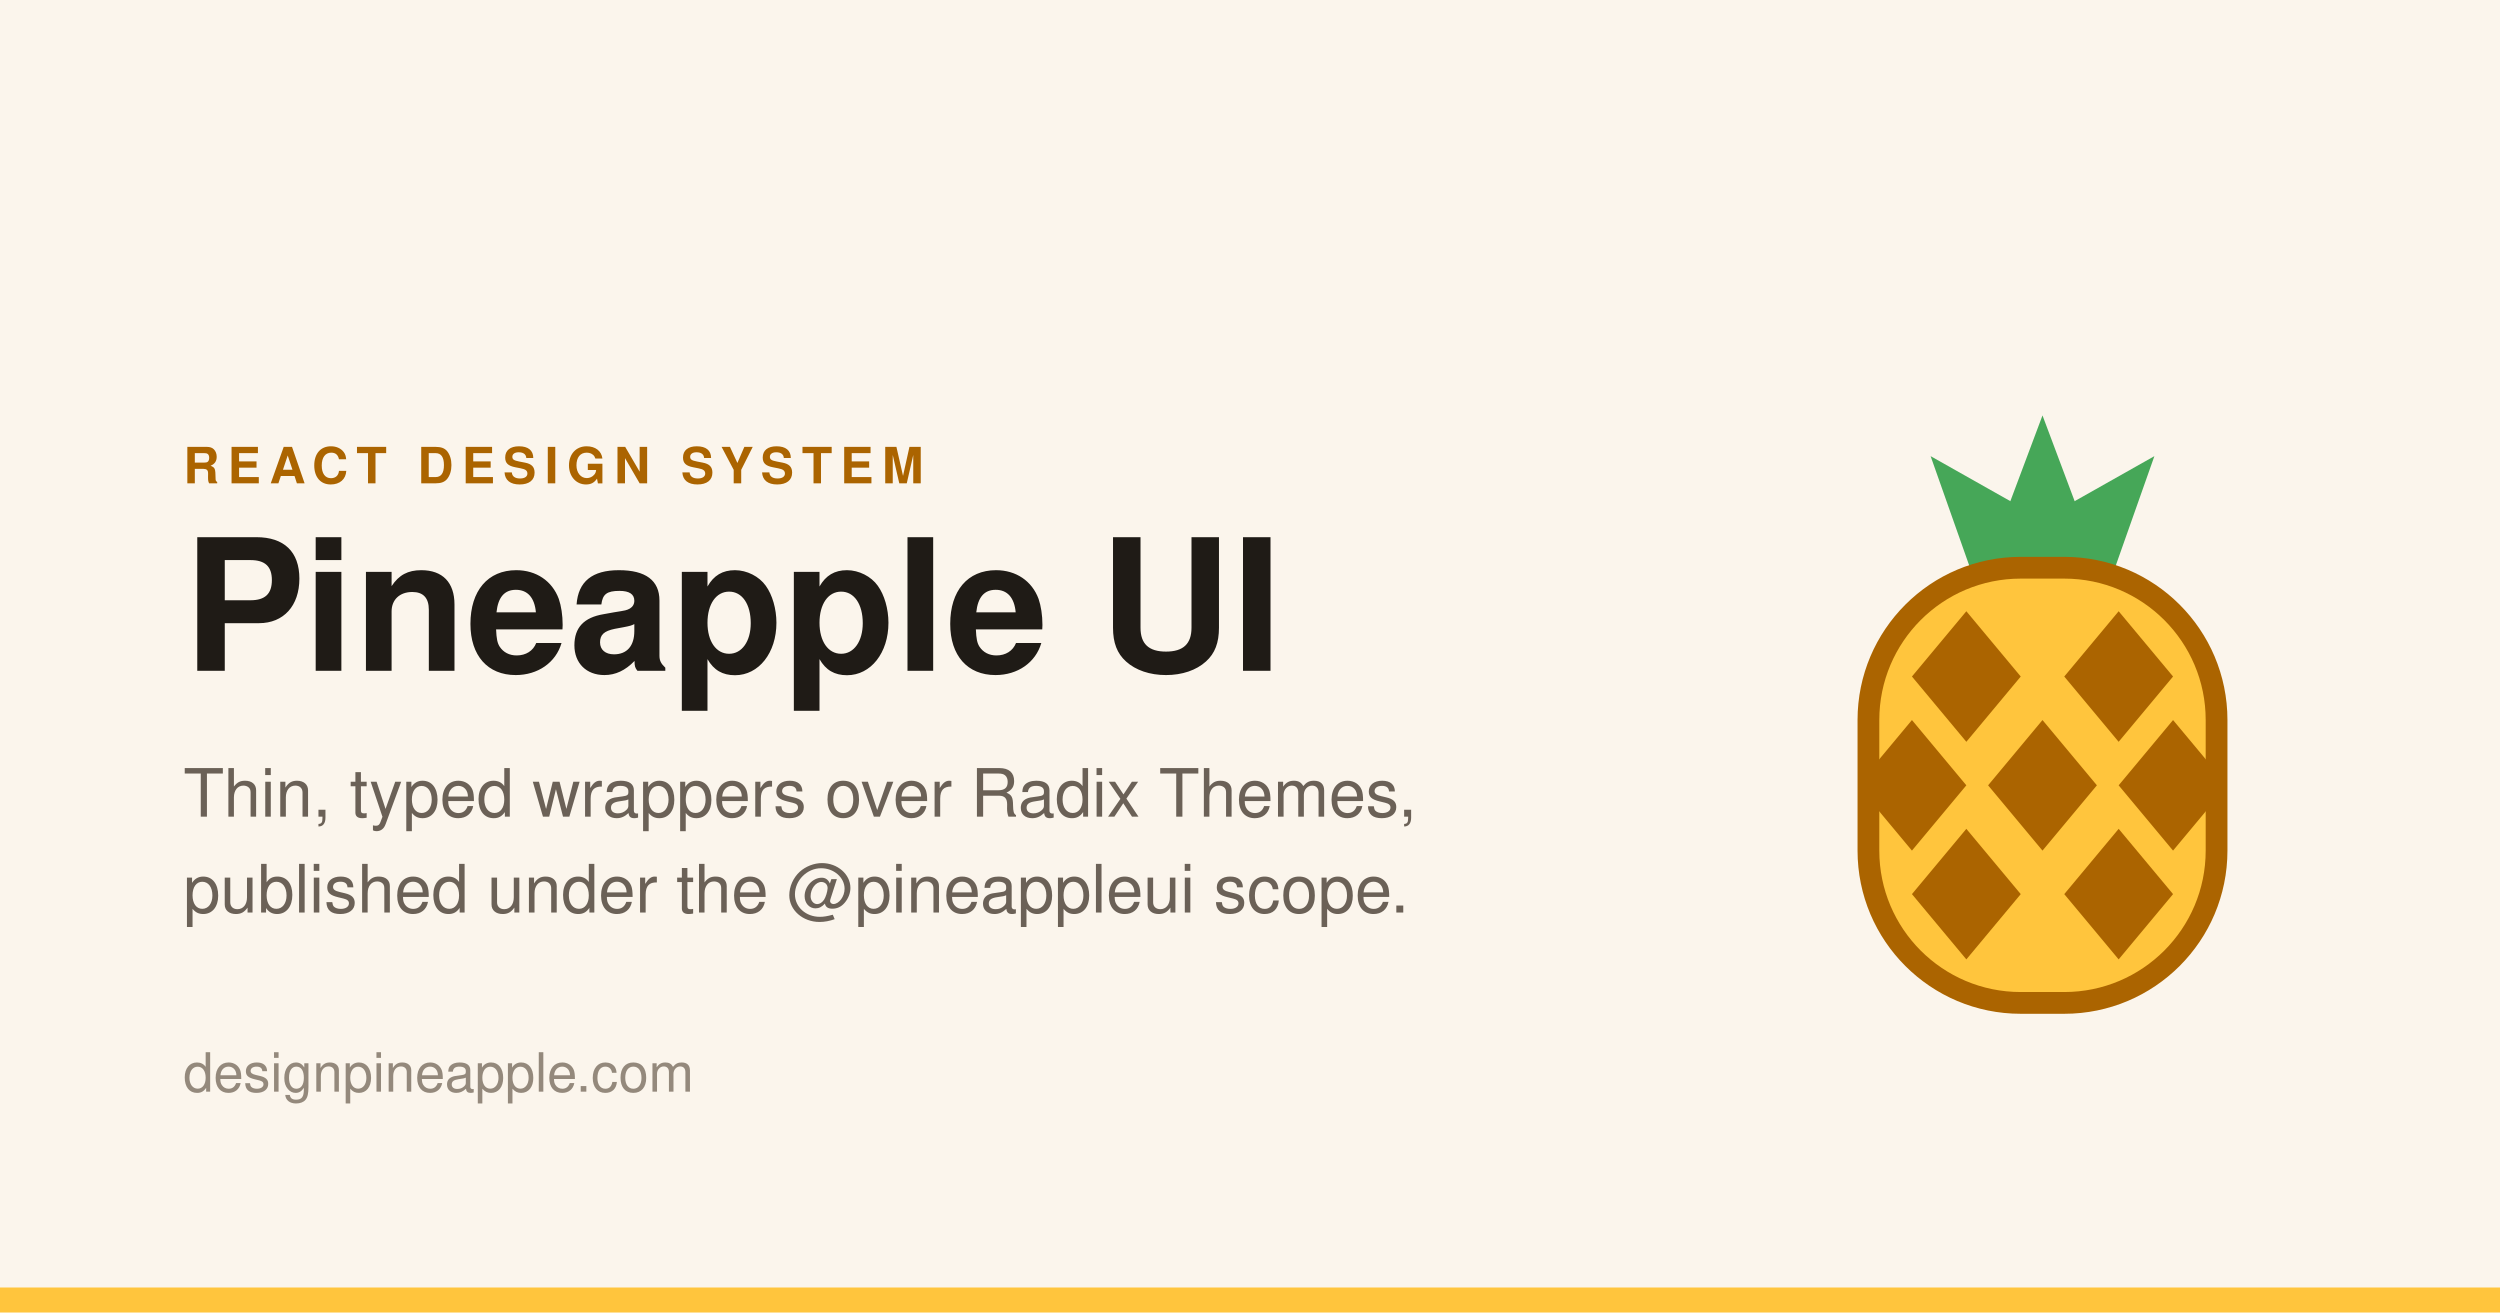
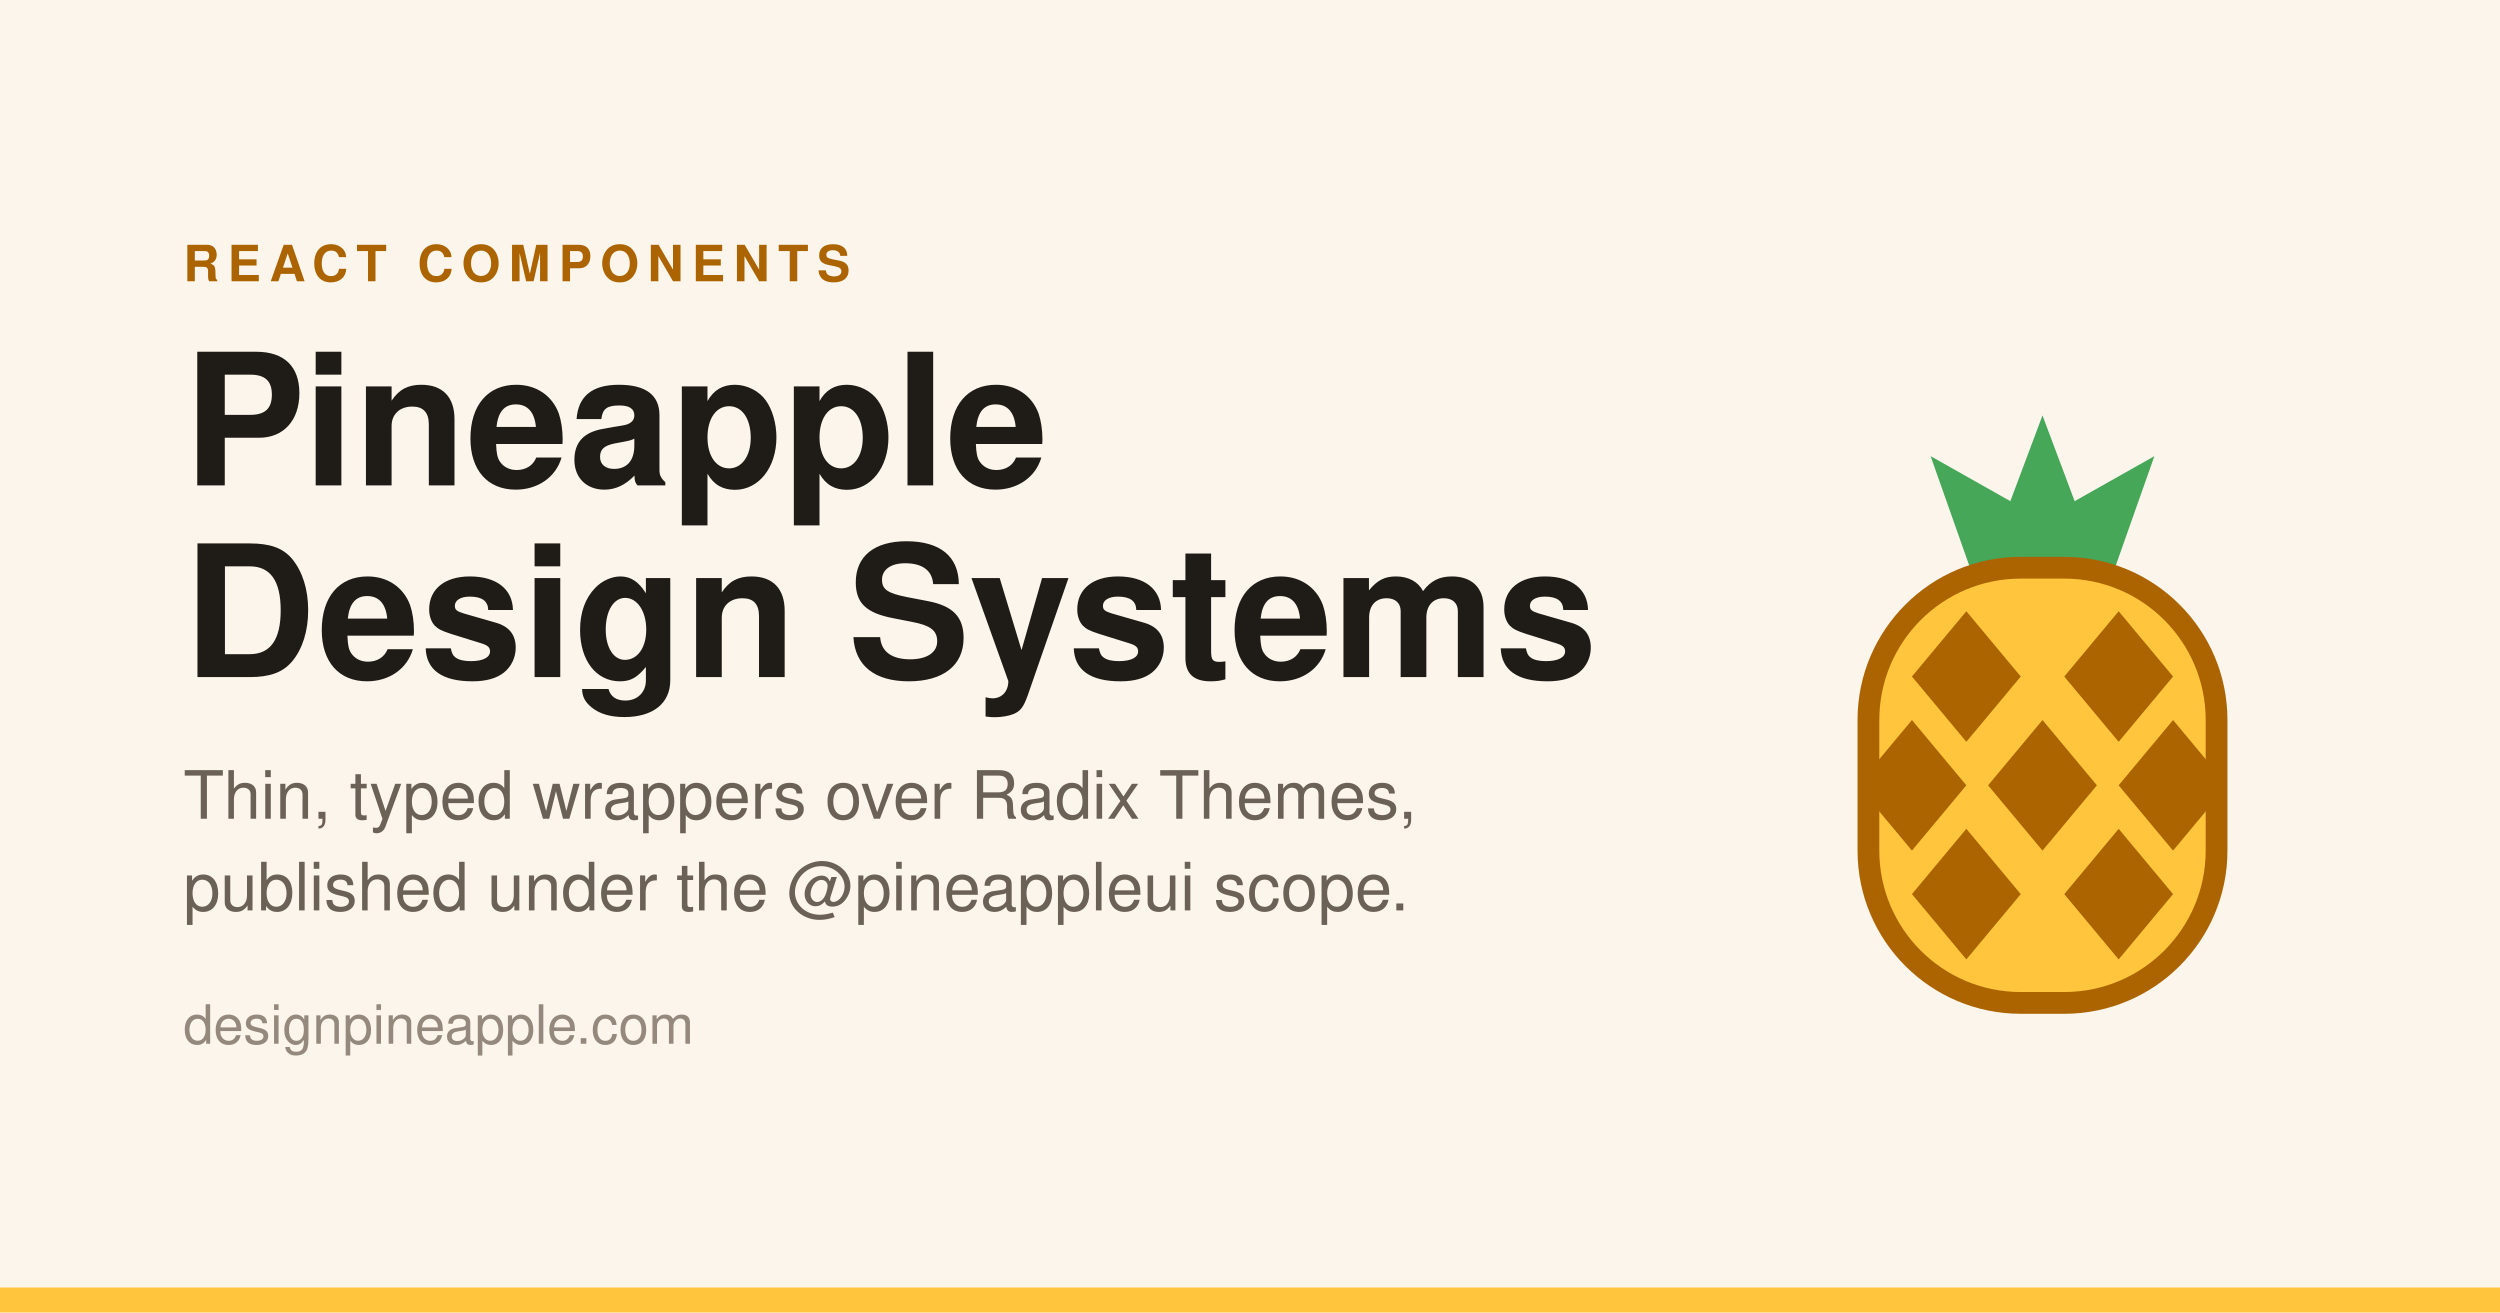
- <svg xmlns="http://www.w3.org/2000/svg" width="1200" height="630" viewBox="0 0 1200 630" role="img" aria-label="Pineapple UI — a presentational React design system">
+ <svg xmlns="http://www.w3.org/2000/svg" width="1200" height="630" viewBox="0 0 1200 630" role="img" aria-label="Pineapple Design Systems — presentational React components on Radix Themes">
  <rect width="1200" height="630" fill="#FBF5EC" />
  <rect y="618" width="1200" height="12" fill="#ffc53d" />
  <g transform="translate(830 190) scale(9.4) translate(-1.7778 -1.2222) scale(1.1111)">
    <g fill="#46a758">
      <path d="M16 2 L19 10 L13 10 Z" />
      <path d="M16 2 L19 10 L13 10 Z" transform="rotate(-40 16 10)" />
      <path d="M16 2 L19 10 L13 10 Z" transform="rotate(40 16 10)" />
    </g>
    <rect x="8" y="9" width="16" height="20" rx="7" fill="#ffc53d" stroke="#ab6400" stroke-width="1" />
    <g clip-path="url(#og-pineapple-body)" fill="#ab6400">
      <use href="#og-pineapple-pip" x="12.5" y="14" />
      <use href="#og-pineapple-pip" x="19.5" y="14" />
      <use href="#og-pineapple-pip" x="10" y="19" />
      <use href="#og-pineapple-pip" x="16" y="19" />
      <use href="#og-pineapple-pip" x="22" y="19" />
      <use href="#og-pineapple-pip" x="12.5" y="24" />
      <use href="#og-pineapple-pip" x="19.5" y="24" />
    </g>
  </g>
  <defs>
    <clipPath id="og-pineapple-body">
      <rect x="8" y="9" width="16" height="20" rx="7" />
    </clipPath>
    <path id="og-pineapple-pip" d="M0 -3 L2.5 0 L0 3 L-2.5 0 Z" />
  </defs>
  <g font-family="Helvetica Neue, Helvetica, Arial, sans-serif" fill="#1F1B16">
-     <text x="88" y="232" font-size="24" font-weight="700" letter-spacing="4" fill="#ab6400">
-       REACT DESIGN SYSTEM
+     <text x="88" y="135" font-size="24" font-weight="700" letter-spacing="4" fill="#ab6400">
+       REACT COMPONENTS
    </text>
-     <text x="88" y="322" font-size="88" font-weight="700">Pineapple UI</text>
-     <text x="88" y="392" font-size="32" fill="#6B6157">Thin, typed wrappers over Radix Themes,</text>
-     <text x="88" y="438" font-size="32" fill="#6B6157">published under the @pineappleui scope.</text>
-     <text x="88" y="524" font-size="26" fill="#94897C">designpineapple.com</text>
+     <text x="88" y="233" font-size="88" font-weight="700">Pineapple</text>
+     <text x="88" y="325" font-size="88" font-weight="700">Design Systems</text>
+     <text x="88" y="393" font-size="32" fill="#6B6157">Thin, typed wrappers over Radix Themes,</text>
+     <text x="88" y="437" font-size="32" fill="#6B6157">published under the @pineappleui scope.</text>
+     <text x="88" y="501" font-size="26" fill="#94897C">designpineapple.com</text>
  </g>
</svg>
